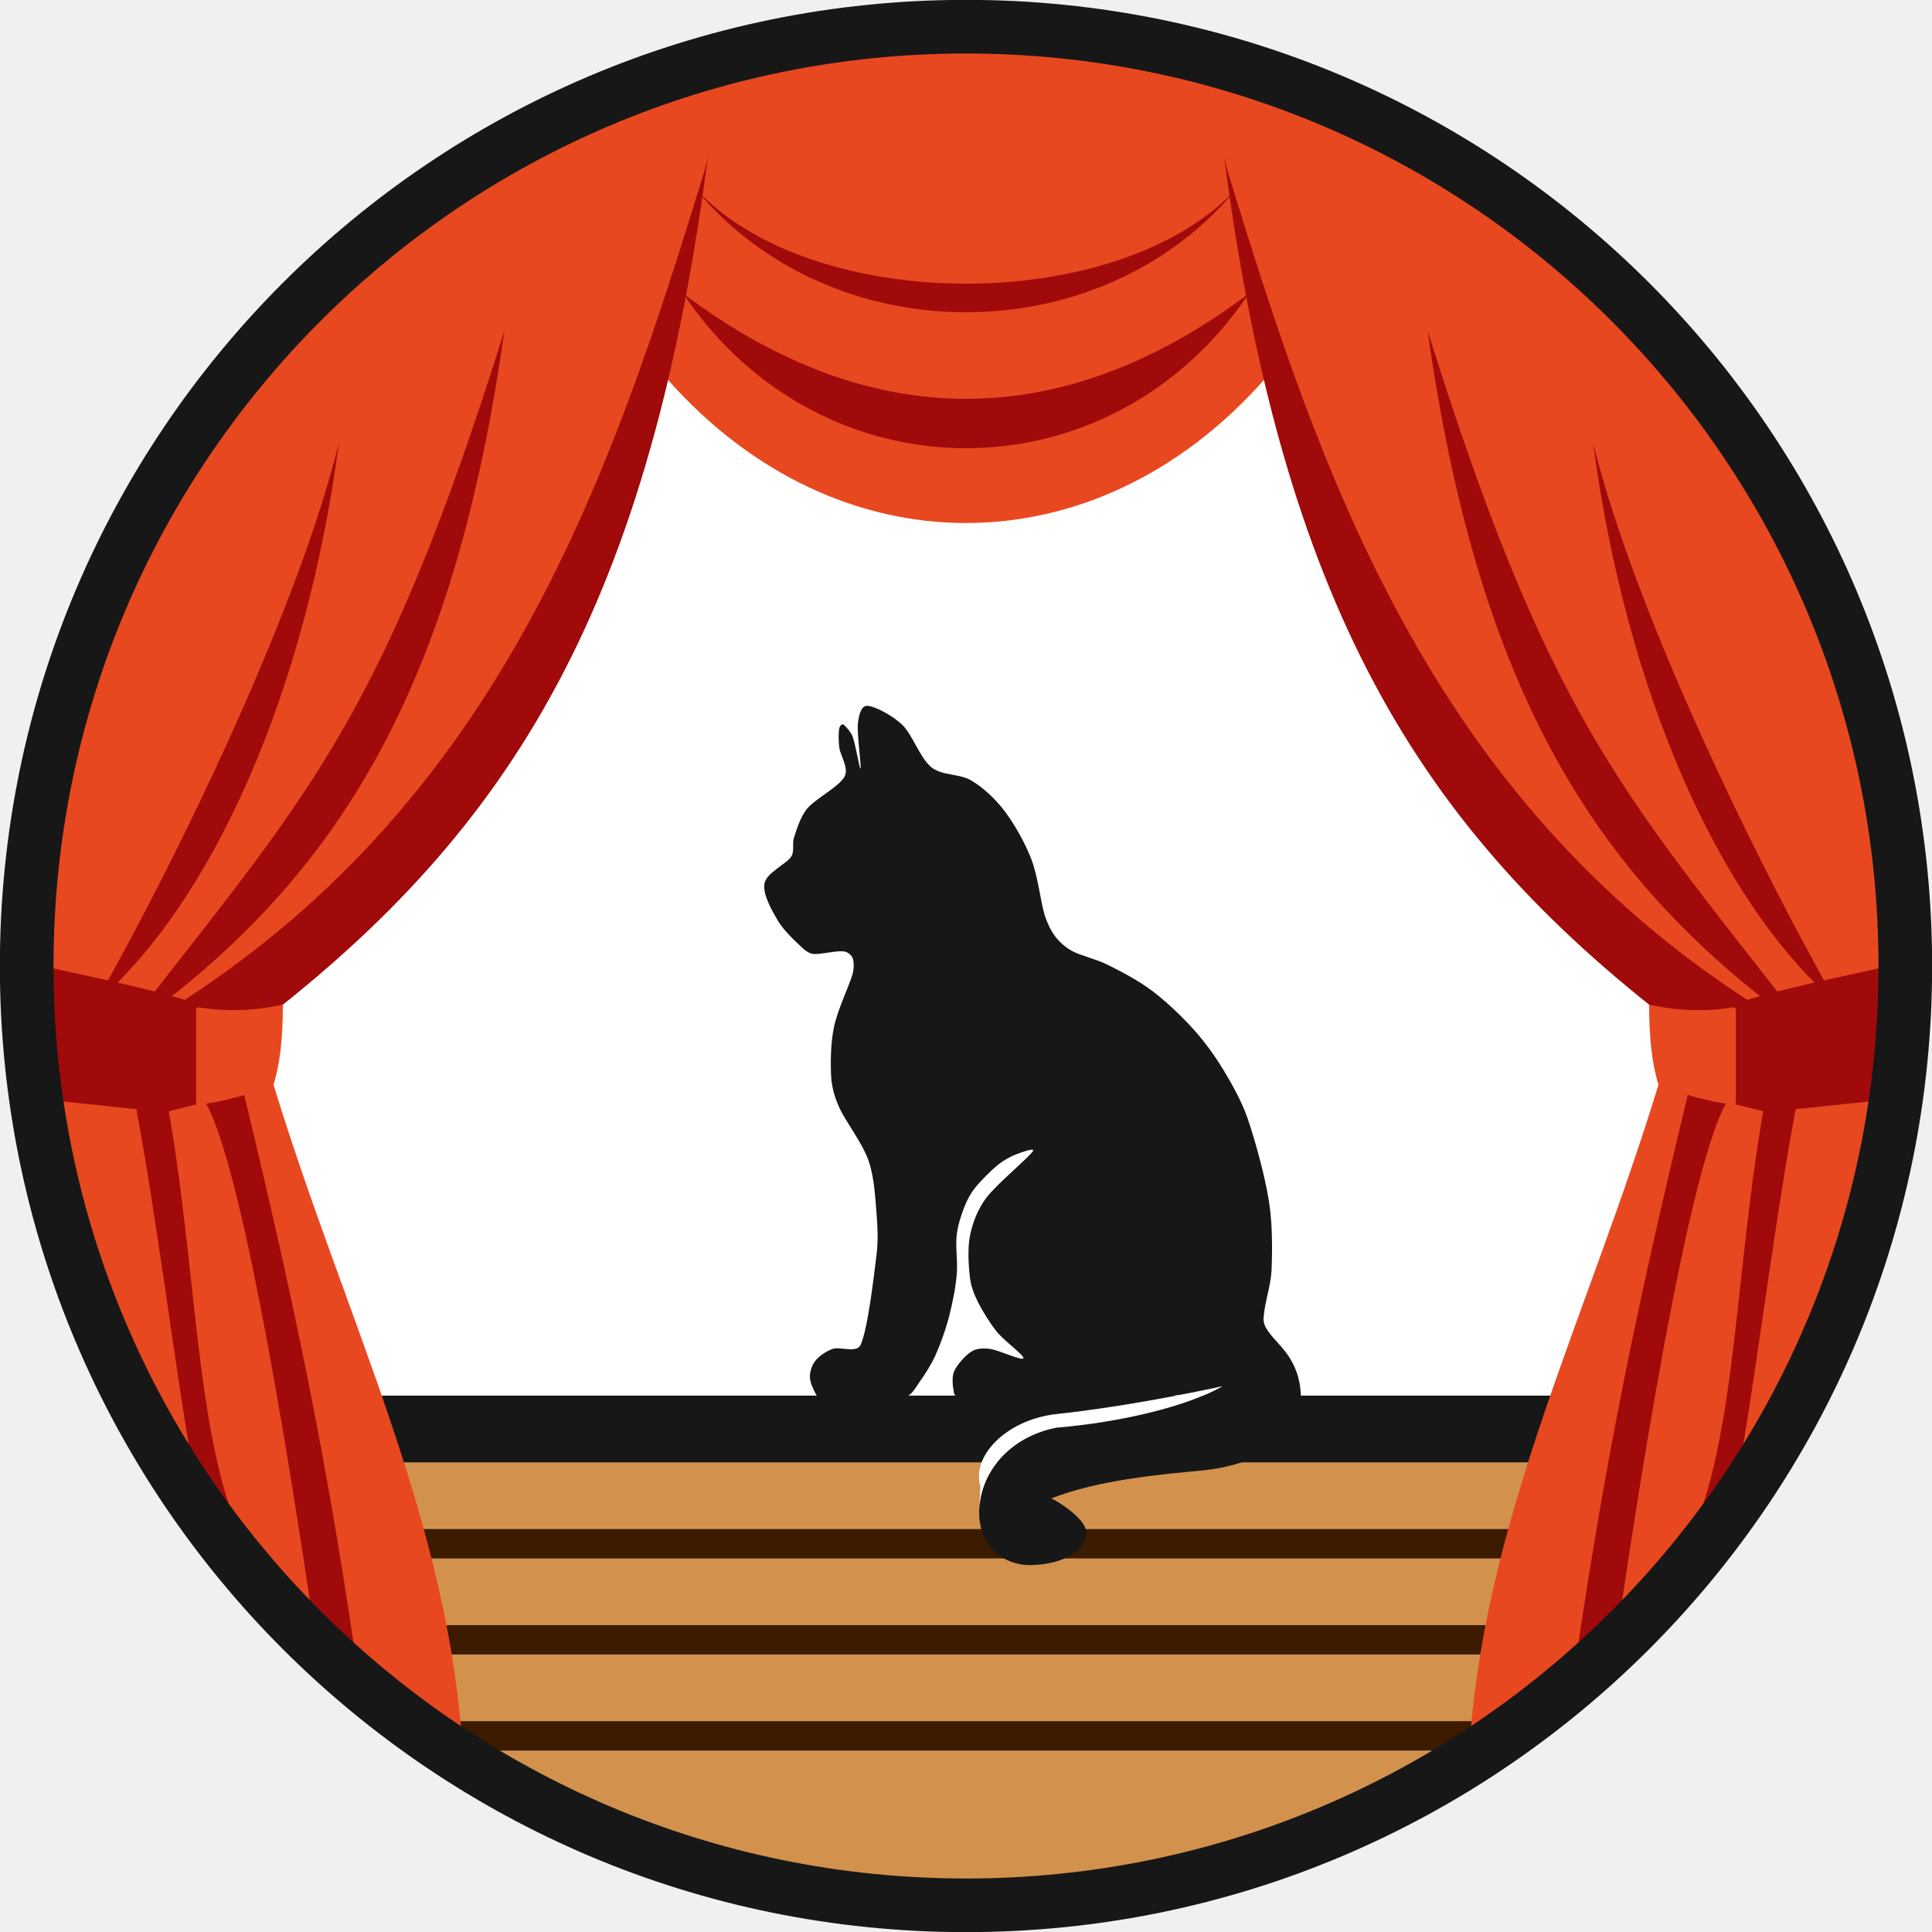
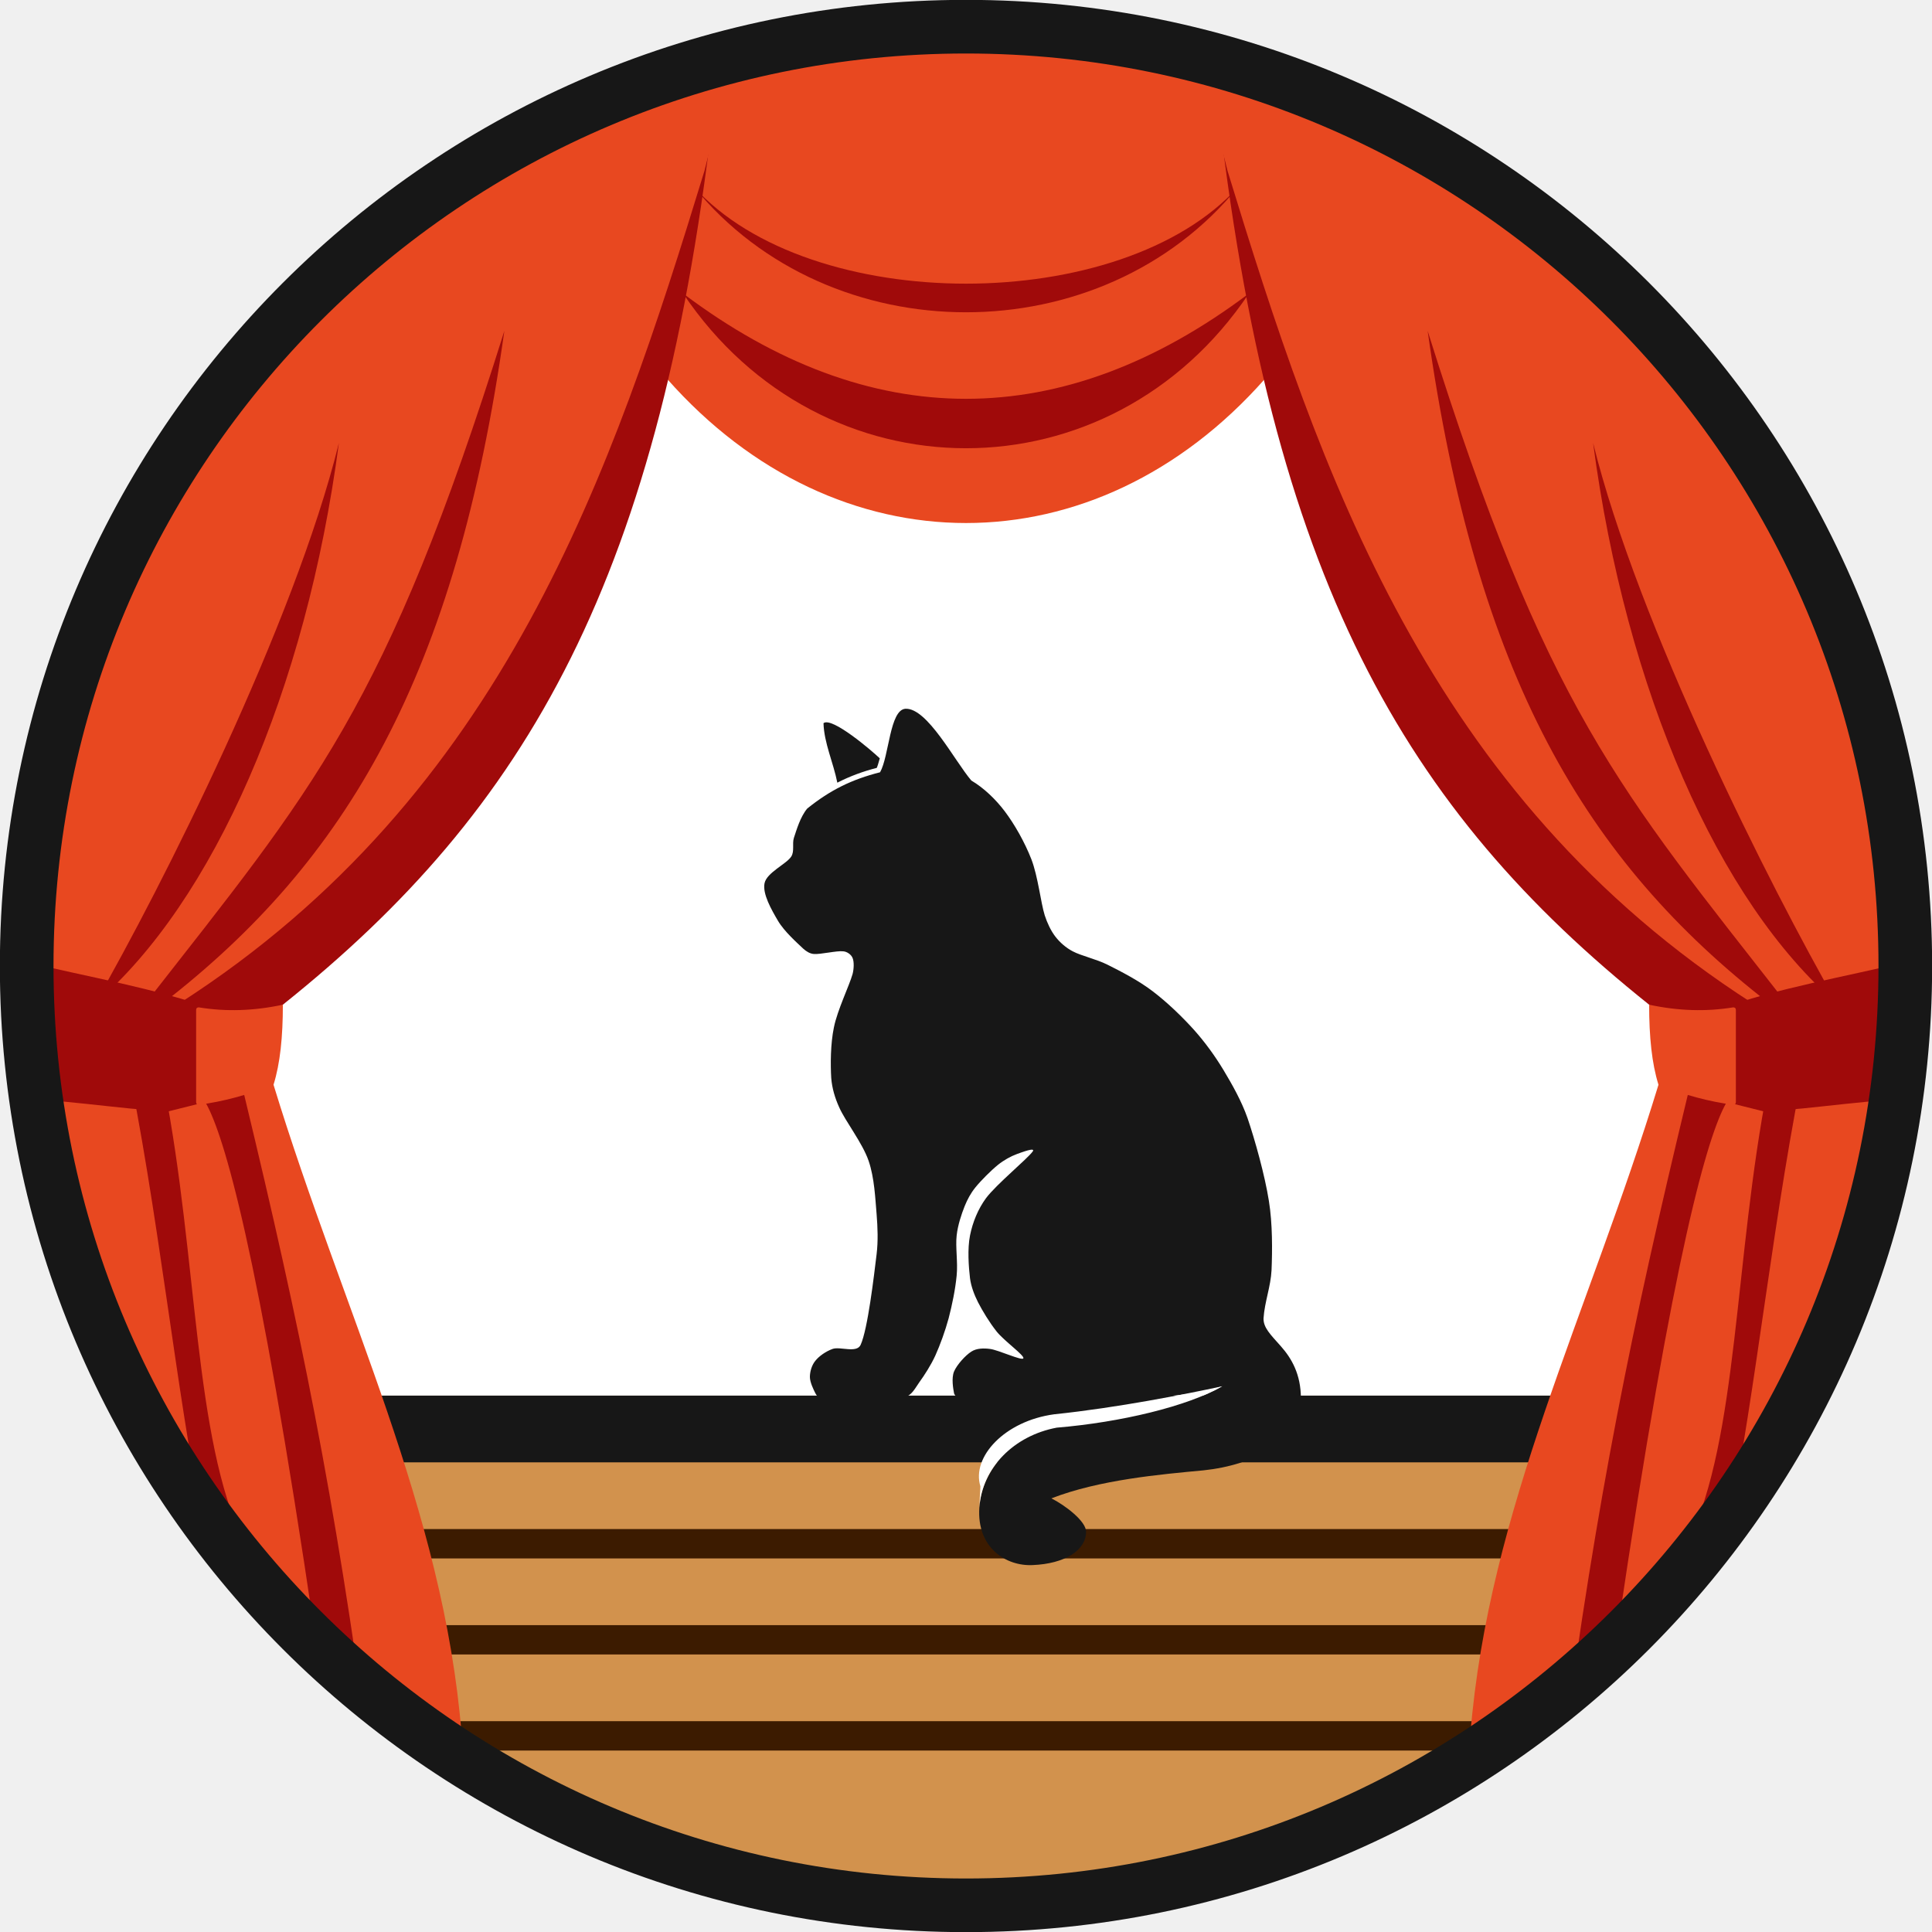
<svg xmlns="http://www.w3.org/2000/svg" viewBox="150 150 724 724">
  <defs>
    <clipPath id="ueber-kante">
      <rect x="0" y="0" width="1024" height="698" />
    </clipPath>
    <clipPath id="buehne">
      <circle cx="512" cy="512" r="343.0" />
    </clipPath>
    <g id="seitenvorhang">
      <path fill="#A00A0A" d="M100,150H418V186C398.2,366.6 347.6,453.3 256.0,526.5L250,532H100Z" />
      <path fill="#E84820" d="M100,150H421V186L414,214C379.5,326.7 338.9,447.9 217.2,526.0H100Z" />
      <path fill="#A00A0A" d="M339,274C320.9,403.0 280.0,472.6 211.0,526.0L204.5,526C267.3,445.6 294.5,416.0 339.0,274.0Z" />
      <path fill="#A00A0A" d="M277,316C264.7,409.0 229.9,487.9 185.7,526.0L185.6,526C210.4,482.8 260.2,384.1 277.0,316.0Z" />
      <path fill="#E84820" d="M100,540H246L252.5,556.5C278.7,642.2 316.2,715.6 323.0,800.0H100Z" />
      <path fill="#A00A0A" d="M197,545C208.9,600.3 216.4,674.5 226.0,720.0L238,720C221.7,678.0 223.5,609.3 209.0,545.0Z" />
      <path fill="#A00A0A" d="M223.3,545C217.5,592.0 227.0,473.0 272.0,790.0L286,790C273.0,696.7 259.5,634.0 237.8,545.0Z" />
      <path fill="#A00A0A" d="M150,508C175.0,514.7 198.0,518.1 222.0,525.5L240,527L240,556L225,563.5L213,566.5C195.0,565.7 171.1,561.5 150.0,561.5Z" />
      <path fill="#E84820" d="M223.5,528.5Q223.5,527.5 224.5,527.5Q239.75,530.0 256,526.5C256,538.5 255.0,548.5 252.5,556.5Q238.0,562.25 224.5,564Q223.5,564 223.5,563Z" />
    </g>
  </defs>
  <g clip-path="url(#buehne)">
    <circle cx="512" cy="512" r="343.0" fill="#fff" />
    <g id="boden">
      <rect x="0" y="673" width="1024" height="400" fill="#D2924D" />
      <rect x="0" y="673" width="1024" height="25" fill="#171717" />
      <g fill="#3C1B00">
        <rect x="0" y="723" width="1024" height="11" />
        <rect x="0" y="759" width="1024" height="11" />
        <rect x="0" y="795" width="1024" height="11" />
      </g>
    </g>
    <g id="schabracke">
      <path fill="#E84820" d="M400,150H624V292C560.4,364.0 463.6,364.0 400,292Z" />
      <path fill="#A00A0A" d="M410,220C453.5,268.4 570.5,268.4 614.0,220.0L614,220L614,220C563.0,282.7 461.0,282.7 410,220Z" />
      <path fill="#A00A0A" d="M406,260C475.9,312.6 548.1,312.6 618.0,260.0L618,260C566.1,337.3 457.9,337.3 406,260Z" />
    </g>
    <use href="#seitenvorhang" />
    <use href="#seitenvorhang" transform="matrix(-1 0 0 1 1024 0)" />
  </g>
  <circle id="rahmen" cx="512" cy="512" r="352.0" fill="none" stroke="#171717" stroke-width="20.1" />
  <g id="katze">
-     <path d="M509,673.5C508.3,673.5 507.6,672.7 507.5,672.0C507.2,670.4 506.5,666.5 507.5,664.0C508.6,661.4 511.8,657.9 514.0,656.5C516.0,655.2 518.7,655.2 521.0,655.5C524.2,655.9 533.1,660.1 533.5,659.0C533.9,657.9 526.3,652.5 523.5,649.0C520.8,645.6 518.2,641.3 516.5,638.0C515.1,635.2 513.9,632.1 513.5,629.0C513.0,624.8 512.5,618.0 513.5,613.0C514.5,608.0 516.5,603.1 519.5,599.0C523.4,593.8 535.1,584.2 537.0,581.5C538.2,579.8 532.9,581.8 531.0,582.5C528.8,583.3 526.1,584.8 524.0,586.5C521.4,588.6 517.6,592.4 515.5,595.0C513.8,597.1 512.5,599.5 511.5,602.0C510.3,605.0 508.9,609.2 508.5,613.0C508.0,617.3 509.0,623.0 508.5,628.0C508.0,633.2 506.8,639.0 505.5,644.0C504.2,648.8 502.3,654.0 500.5,658.0C498.9,661.5 496.4,665.4 494.5,668.0C493.0,670.1 491.6,673.1 489.0,673.5C482.8,674.4 462.6,673.8 457.0,673.5C456.3,673.5 455.8,672.6 455.5,672.0C454.9,670.8 453.5,668.0 453.5,666.0C453.5,664.0 454.2,661.6 455.5,660.0C456.9,658.2 459.5,656.4 462.0,655.5C464.8,654.5 471.0,657.2 472.5,654.0C475.2,648.1 477.5,628.2 478.5,620.0C479.1,615.0 478.9,610.0 478.5,605.0C478.0,599.2 477.7,591.4 475.5,585.0C473.2,578.3 466.8,570.2 464.5,565.0C462.9,561.5 461.8,557.8 461.5,554.0C461.2,549.0 461.2,541.2 462.5,535.0C463.8,528.5 468.3,519.3 469.5,515.0C470.0,513.1 470.1,510.4 469.5,509.0C469.0,507.7 467.4,506.6 466.0,506.5C463.6,506.2 457.5,507.7 455.0,507.5C453.5,507.4 452.1,506.5 451.0,505.5C448.8,503.4 443.9,499.1 441.5,495.0C439.1,490.9 435.7,485.0 436.5,481.0C437.3,477.0 444.7,473.8 446.5,471.0C447.8,469.0 446.8,466.2 447.5,464.0C448.5,461.0 449.9,456.1 452.5,453.0C455.7,449.2 464.5,444.8 466.5,441.0C468.2,437.7 464.8,433.0 464.5,430.0C464.2,427.7 464.2,424.4 464.5,423.0C464.6,422.3 465.4,421.1 466.0,421.5C466.8,422.0 468.8,424.2 469.5,426.0C470.6,428.8 472.2,438.8 472.5,438.0C472.8,437.2 471.1,424.9 471.5,421.0C471.8,418.6 472.5,414.4 475.0,414.5C477.8,414.6 484.4,418.1 488.0,421.5C492.0,425.3 494.7,434.0 499.0,437.5C503.1,440.8 509.5,439.8 514.0,442.5C518.6,445.2 523.1,449.5 526.5,454.0C530.2,458.9 534.0,465.6 536.5,472.0C539.0,478.5 540.0,488.2 541.5,493.0C542.4,495.8 543.8,498.8 545.5,501.0C547.2,503.2 549.5,505.2 552.0,506.5C555.2,508.2 560.8,509.4 565.0,511.5C570.0,514.0 576.8,517.5 582.0,521.5C587.4,525.6 593.1,531.1 597.5,536.0C601.6,540.6 605.3,545.7 608.5,551.0C611.8,556.5 615.3,562.7 617.5,569.0C620.3,577.2 624.0,590.5 625.5,600.0C626.9,608.6 626.8,618.7 626.5,626.0C626.2,632.1 623.9,637.9 623.5,644.0C623.4,647.5 626,650 630,654.5C634,659 637.5,665 637.5,674C637.5,690 620,699 601,701C585,702.5 562,704.5 544,711.5C549,714 557,720 557,724C557,731 549,736 537,736.5C527,737 516,730 517,715C518,700 530,688 546,685C570,683 595,677 608,669.5C600,672 590,673.4 580,673.6L509,673.5Z" fill="#171717" />
+     <path d="M509,673.5C508.3,673.5 507.6,672.7 507.5,672.0C507.2,670.4 506.5,666.5 507.5,664.0C508.6,661.4 511.8,657.9 514.0,656.5C516.0,655.2 518.7,655.2 521.0,655.5C524.2,655.9 533.1,660.1 533.5,659.0C533.9,657.9 526.3,652.5 523.5,649.0C520.8,645.6 518.2,641.3 516.5,638.0C515.1,635.2 513.9,632.1 513.5,629.0C513.0,624.8 512.5,618.0 513.5,613.0C514.5,608.0 516.5,603.1 519.5,599.0C523.4,593.8 535.1,584.2 537.0,581.5C538.2,579.8 532.9,581.8 531.0,582.5C528.8,583.3 526.1,584.8 524.0,586.5C521.4,588.6 517.6,592.4 515.5,595.0C513.8,597.1 512.5,599.5 511.5,602.0C510.3,605.0 508.9,609.2 508.5,613.0C508.0,617.3 509.0,623.0 508.5,628.0C508.0,633.2 506.8,639.0 505.5,644.0C504.2,648.8 502.3,654.0 500.5,658.0C498.9,661.5 496.4,665.4 494.5,668.0C493.0,670.1 491.6,673.1 489.0,673.5C482.8,674.4 462.6,673.8 457.0,673.5C456.3,673.5 455.8,672.6 455.5,672.0C454.9,670.8 453.5,668.0 453.5,666.0C453.5,664.0 454.2,661.6 455.5,660.0C456.9,658.2 459.5,656.4 462.0,655.5C464.8,654.5 471.0,657.2 472.5,654.0C475.2,648.1 477.5,628.2 478.5,620.0C479.1,615.0 478.9,610.0 478.5,605.0C478.0,599.2 477.7,591.4 475.5,585.0C473.2,578.3 466.8,570.2 464.5,565.0C462.9,561.5 461.8,557.8 461.5,554.0C461.2,549.0 461.2,541.2 462.5,535.0C463.8,528.5 468.3,519.3 469.5,515.0C470.0,513.1 470.1,510.4 469.5,509.0C469.0,507.7 467.4,506.6 466.0,506.5C463.6,506.2 457.5,507.7 455.0,507.5C453.5,507.4 452.1,506.5 451.0,505.5C448.8,503.4 443.9,499.1 441.5,495.0C439.1,490.9 435.7,485.0 436.5,481.0C437.3,477.0 444.7,473.8 446.5,471.0C447.8,469.0 446.8,466.2 447.5,464.0C448.5,461.0 449.9,456.1 452.5,453.0C461.20,446.00 469.20,442.10 479.80,439.40C483.20,433.40 483.40,416.00 489.30,415.60C497.50,415.20 507.70,435.10 514.00,442.50C518.6,445.2 523.1,449.5 526.5,454.0C530.2,458.9 534.0,465.6 536.5,472.0C539.0,478.5 540.0,488.2 541.5,493.0C542.4,495.8 543.8,498.8 545.5,501.0C547.2,503.2 549.5,505.2 552.0,506.5C555.2,508.2 560.8,509.4 565.0,511.5C570.0,514.0 576.8,517.5 582.0,521.5C587.4,525.6 593.1,531.1 597.5,536.0C601.6,540.6 605.3,545.7 608.5,551.0C611.8,556.5 615.3,562.7 617.5,569.0C620.3,577.2 624.0,590.5 625.5,600.0C626.9,608.6 626.8,618.7 626.5,626.0C626.2,632.1 623.9,637.9 623.5,644.0C623.4,647.5 626,650 630,654.5C634,659 637.5,665 637.5,674C637.5,690 620,699 601,701C585,702.5 562,704.5 544,711.5C549,714 557,720 557,724C557,731 549,736 537,736.5C527,737 516,730 517,715C518,700 530,688 546,685C570,683 595,677 608,669.5C600,672 590,673.4 580,673.6L509,673.5ZM463.78,443.30C468.53,440.85 473.62,439.01 478.55,437.76C478.74,437.42 479.21,436.00 479.69,434.18C476.9,431.5 461.8,418.5 458.6,421.0C458.8,428.4 462.3,435.8 463.78,443.30Z" fill="#171717" />
    <path d="M608,669.5C595,677 570,683 546,685C530,688 518,700 517,715L517.4,707C514,696 526.5,682.5 545,680C569,677.5 594,672.5 608,669.5Z" fill="#fff" />
  </g>
</svg>
